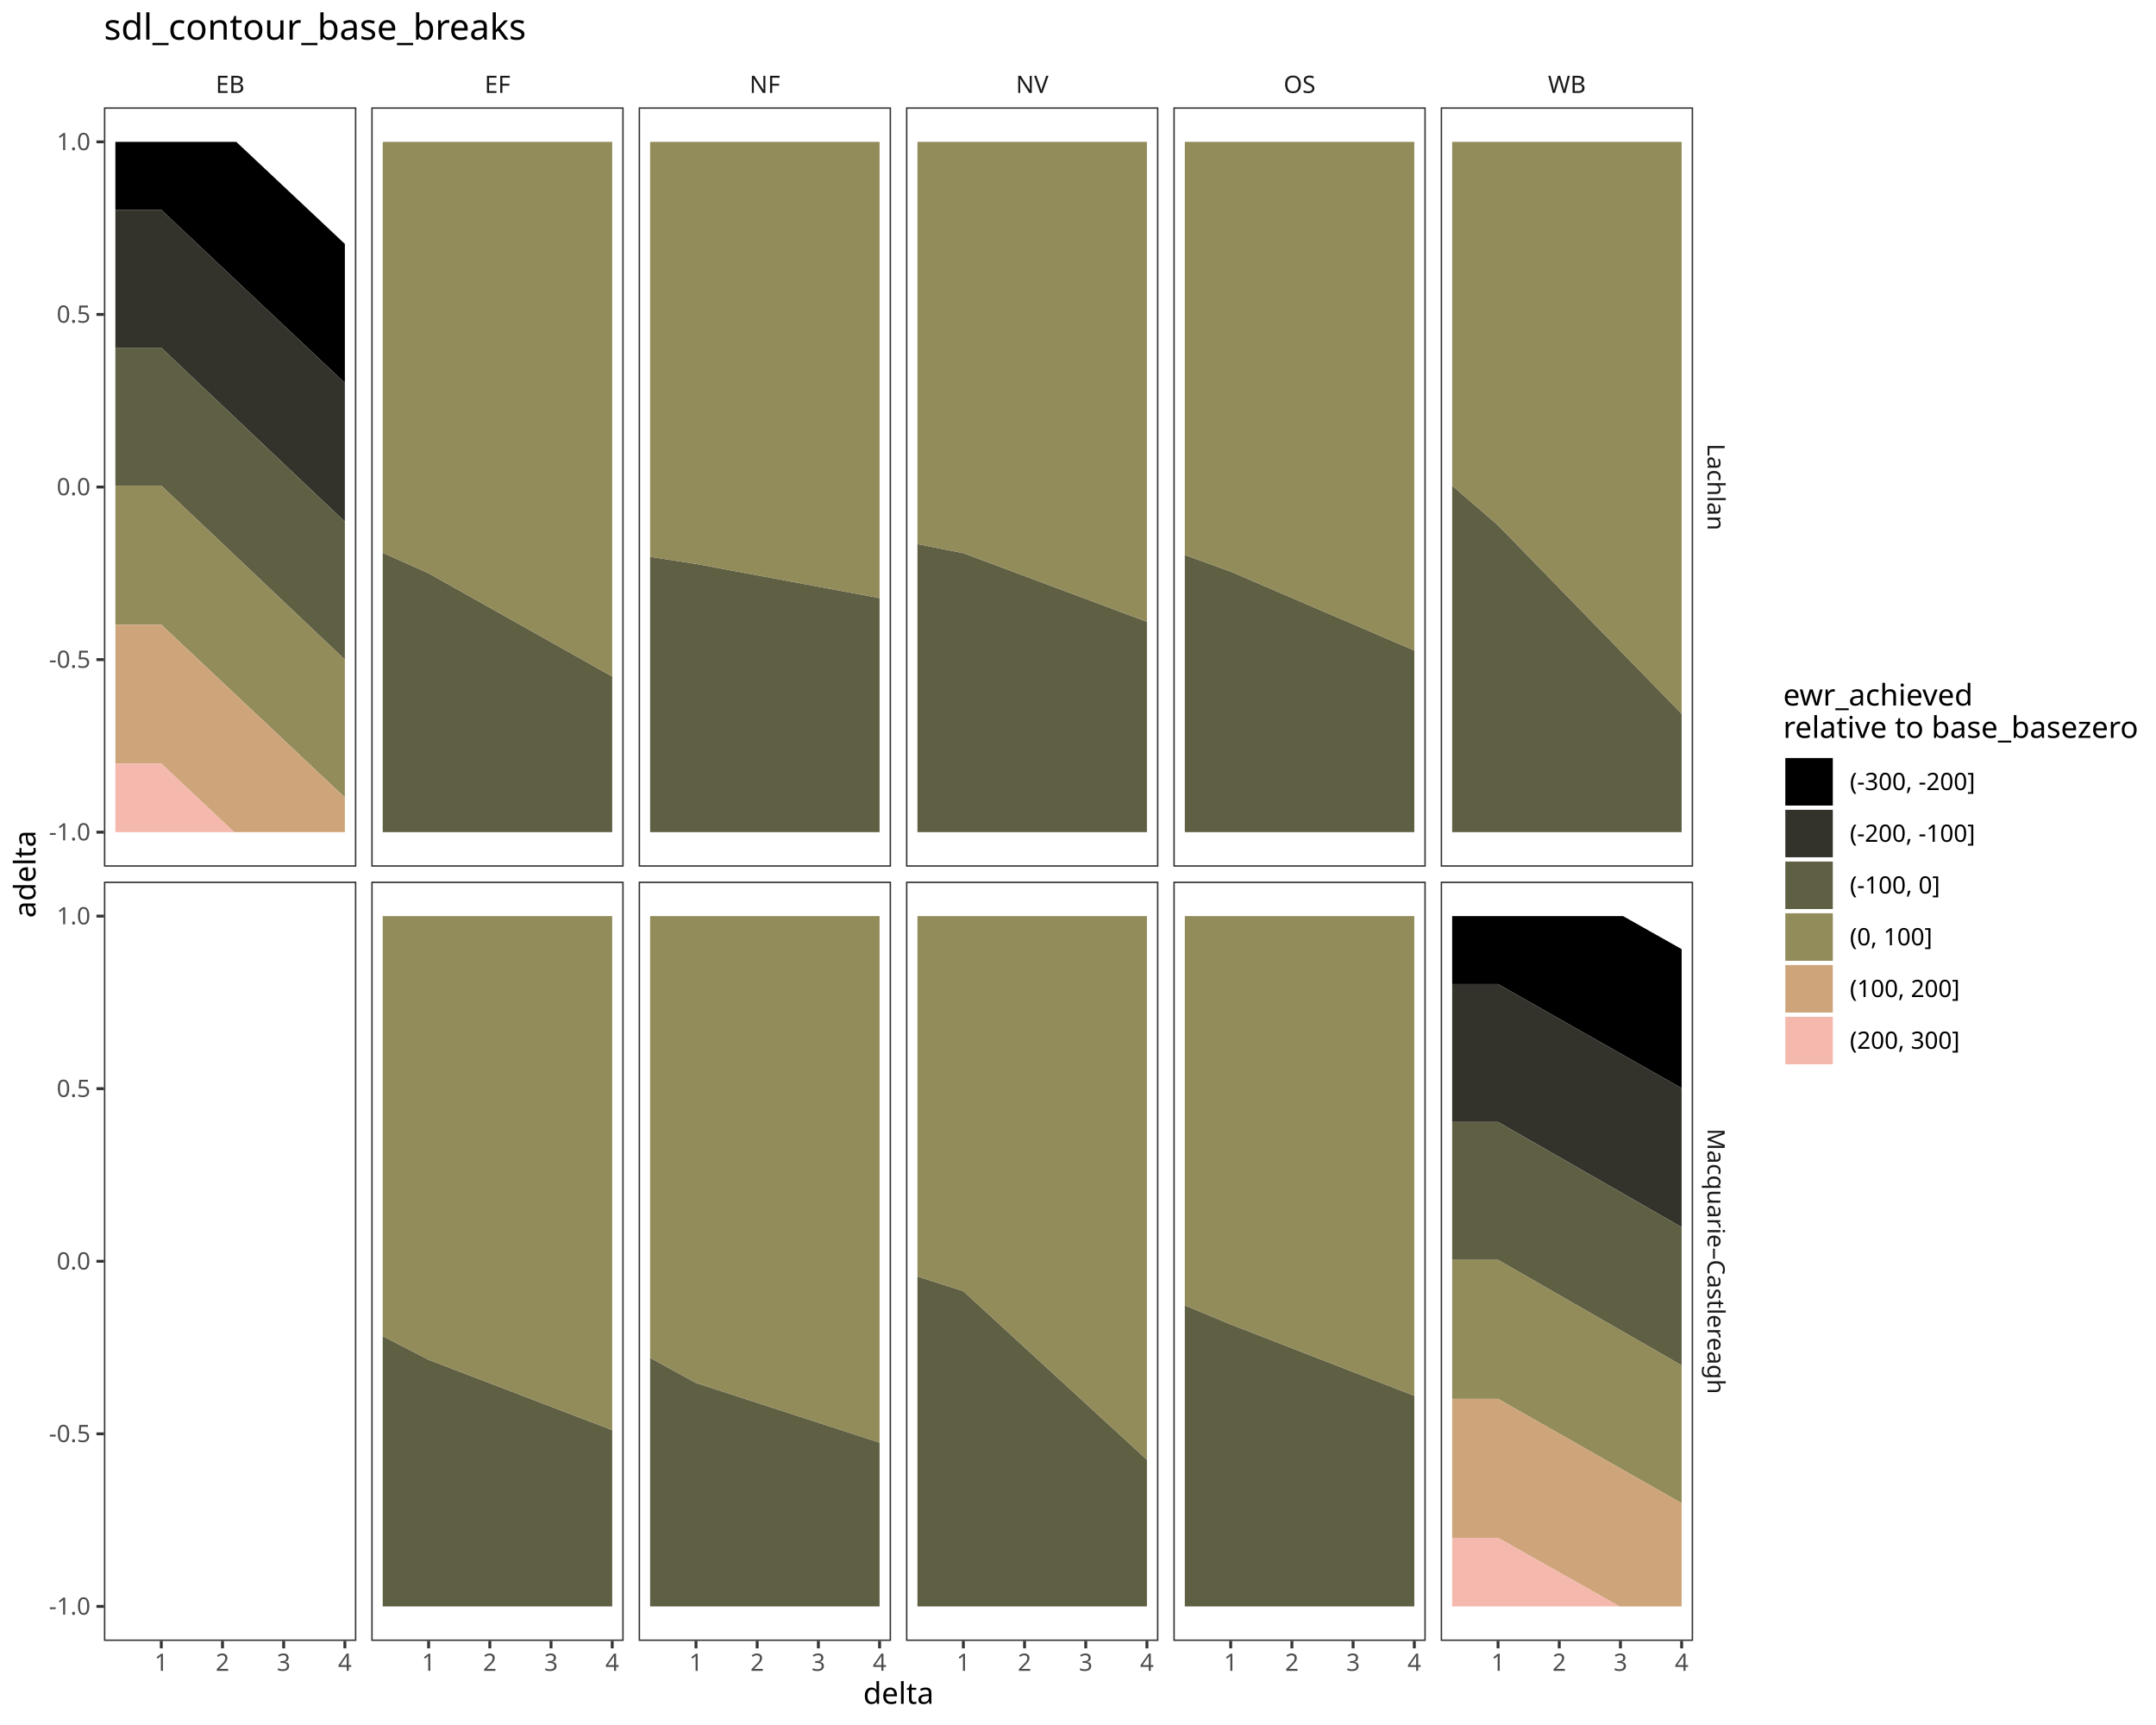
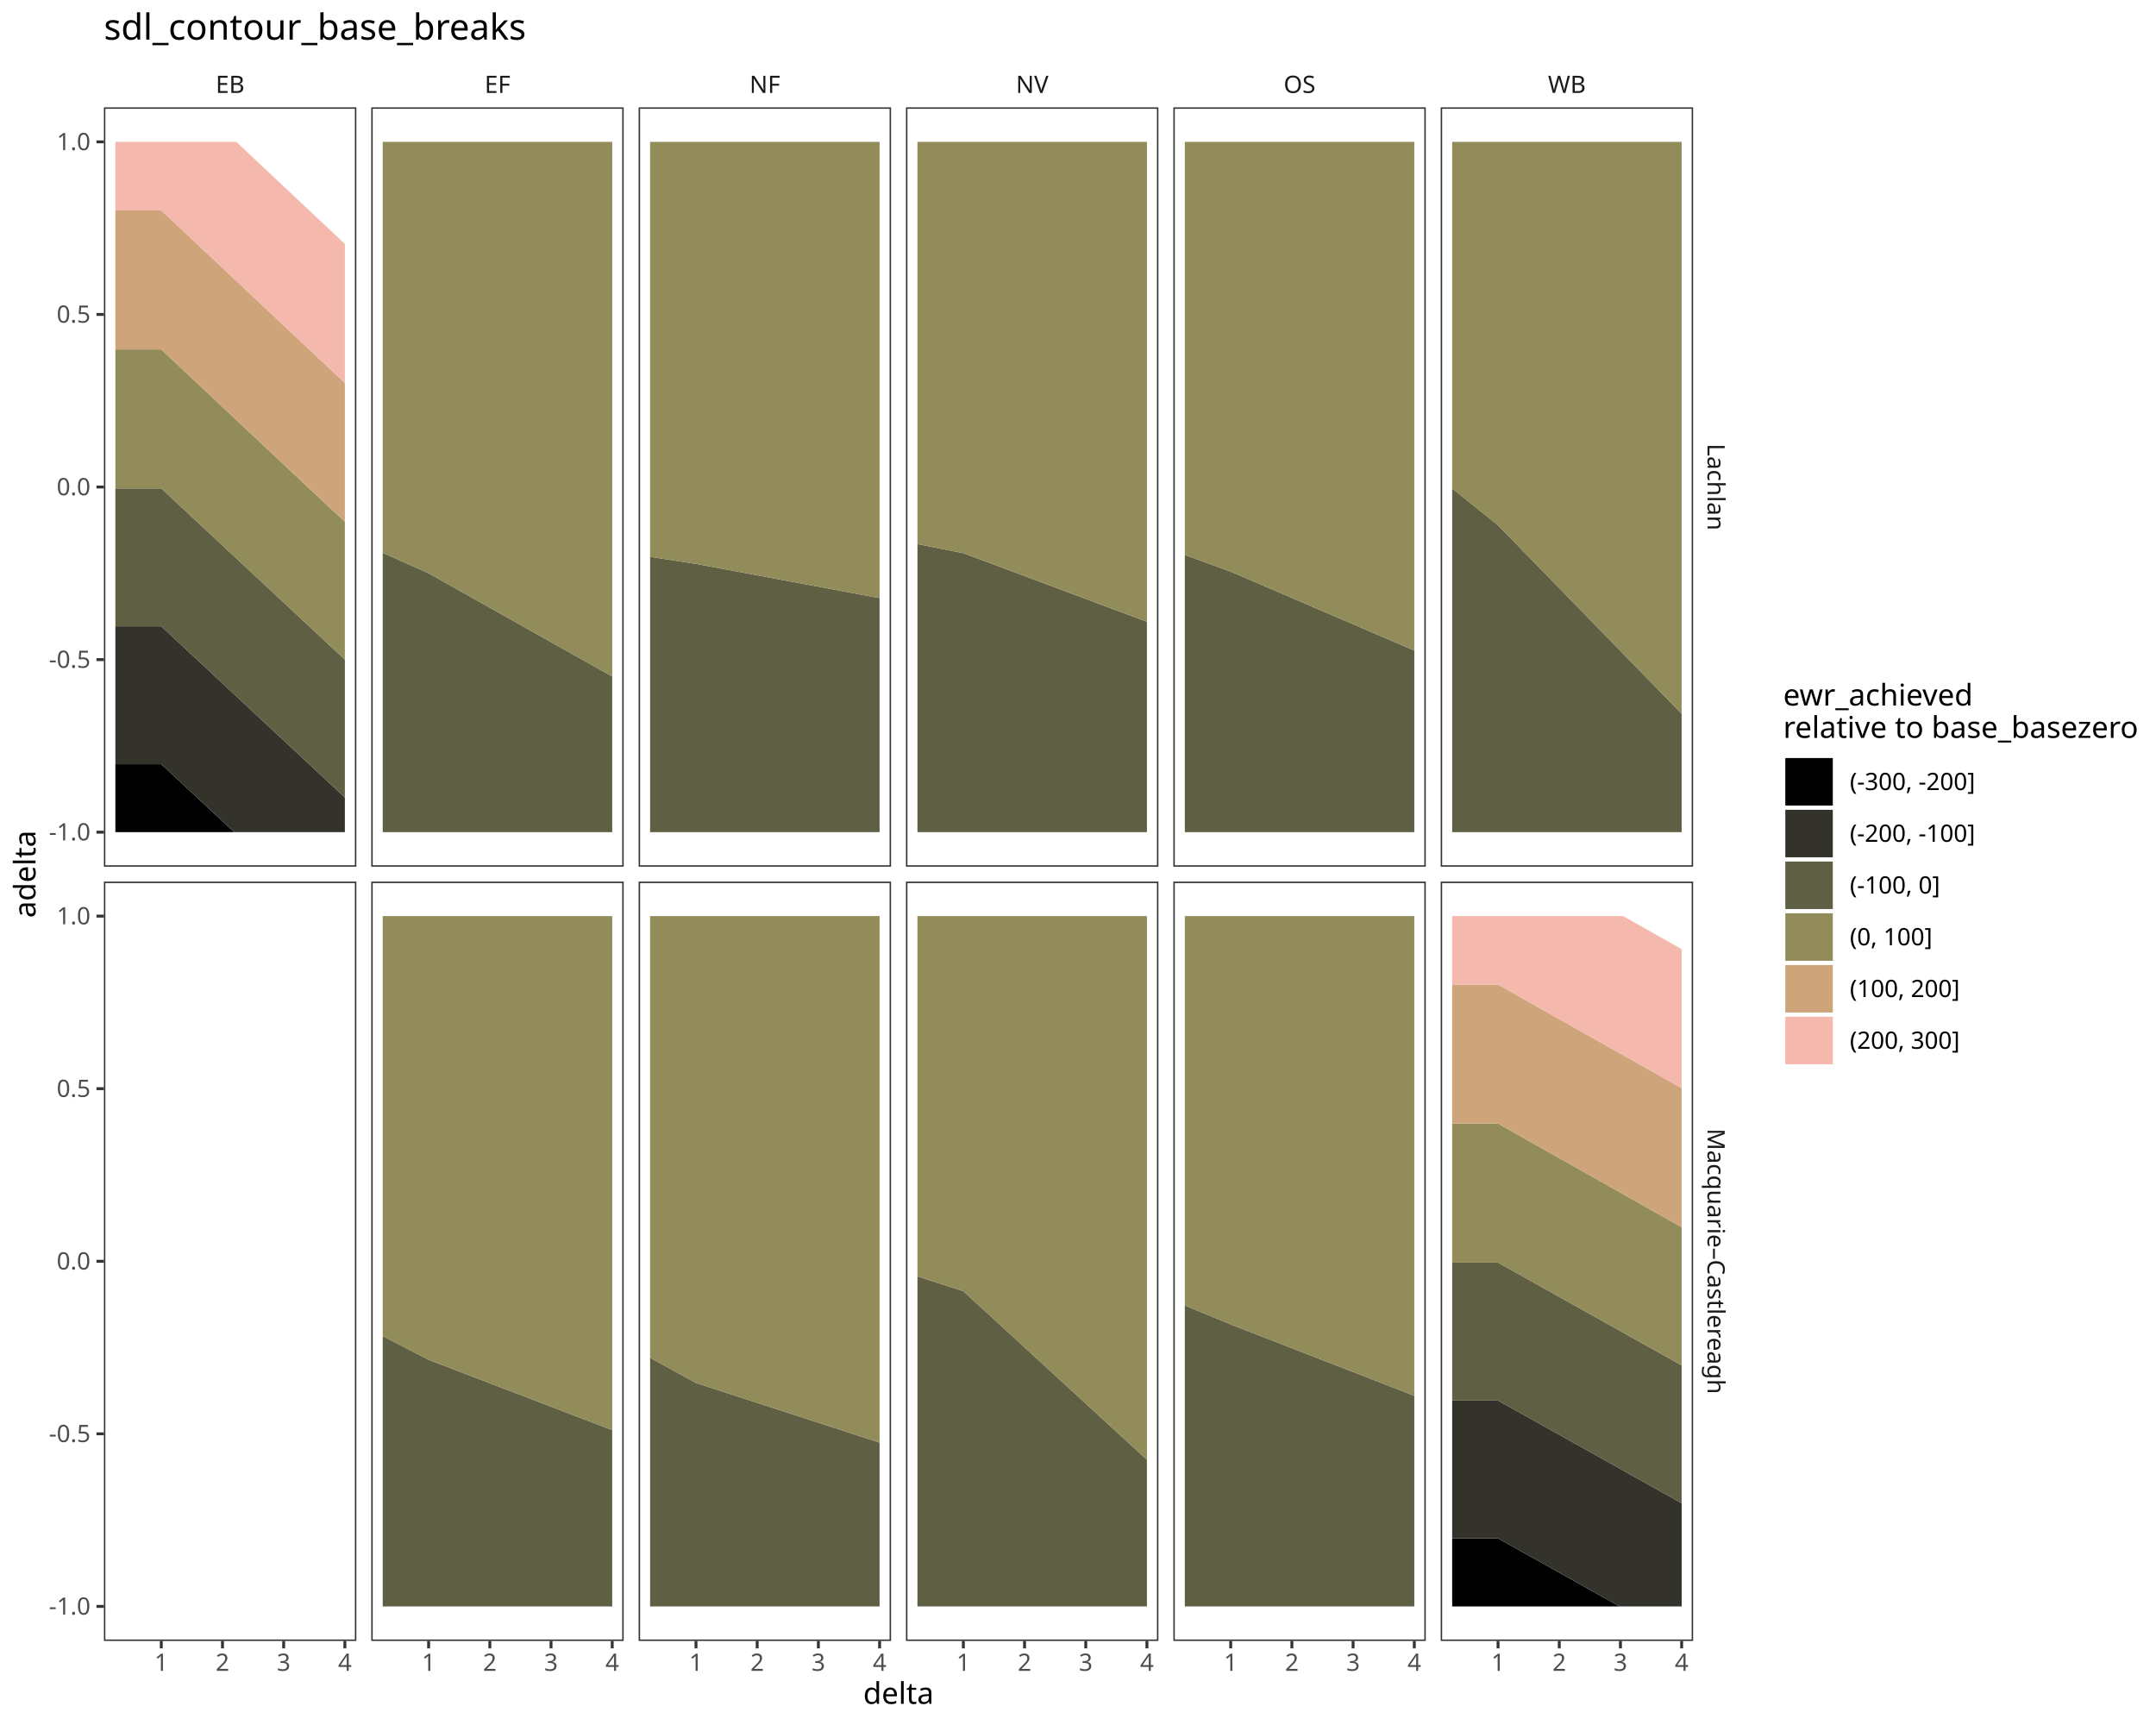
<svg xmlns="http://www.w3.org/2000/svg" class="svglite" data-engine-version="2.0" width="720.00pt" height="576.00pt" viewBox="0 0 720.00 576.00">
  <defs>
    <style type="text/css">
    .svglite line, .svglite polyline, .svglite polygon, .svglite path, .svglite rect, .svglite circle {
      fill: none;
      stroke: #000000;
      stroke-linecap: round;
      stroke-linejoin: round;
      stroke-miterlimit: 10.00;
    }
  </style>
  </defs>
  <rect width="100%" height="100%" style="stroke: none; fill: #FFFFFF;" />
  <defs>
    <clipPath id="cpMC4wMHw3MjAuMDB8MC4wMHw1NzYuMDA=">
      <rect x="0.00" y="0.00" width="720.00" height="576.00" />
    </clipPath>
  </defs>
  <g clip-path="url(#cpMC4wMHw3MjAuMDB8MC4wMHw1NzYuMDA=)">
    <rect x="0" y="0.00" width="720.00" height="576.00" style="stroke-width: 0.97; stroke: #FFFFFF; fill: #FFFFFF;" />
  </g>
  <defs>
    <clipPath id="cpMzQuNzB8MTE5LjAwfDM1Ljg1fDI4OS4zOQ==">
      <rect x="34.70" y="35.85" width="84.30" height="253.55" />
    </clipPath>
  </defs>
  <g clip-path="url(#cpMzQuNzB8MTE5LjAwfDM1Ljg1fDI4OS4zOQ==)">
    <rect x="34.70" y="35.85" width="84.30" height="253.55" style="stroke-width: 0.97; stroke: none; fill: #FFFFFF;" />
-     <path d="M 78.91 47.37 L 53.86 47.37 L 38.53 47.37 L 38.53 70.06 L 53.86 70.06 L 115.17 127.87 L 115.17 81.45 Z" style="fill-rule: evenodd; fill: #000000; stroke-width: 1.07; stroke: none; stroke-linecap: butt;" />
-     <path d="M 115.17 127.87 L 53.86 70.06 L 38.53 70.06 L 38.53 116.11 L 53.86 116.11 L 102.95 162.62 L 115.17 174.20 L 115.17 162.62 Z" style="fill-rule: evenodd; fill: #33322B; stroke-width: 1.07; stroke: none; stroke-linecap: butt;" />
-     <path d="M 38.53 116.11 L 38.53 162.16 L 53.86 162.16 L 54.34 162.62 L 115.17 220.25 L 115.17 174.20 L 102.95 162.62 L 53.86 116.11 Z" style="fill-rule: evenodd; fill: #5F5F44; stroke-width: 1.07; stroke: none; stroke-linecap: butt;" />
-     <path d="M 38.53 162.16 L 38.53 162.62 L 38.53 208.58 L 53.86 208.58 L 115.17 266.29 L 115.17 220.25 L 54.34 162.62 L 53.86 162.16 Z" style="fill-rule: evenodd; fill: #928B5A; stroke-width: 1.07; stroke: none; stroke-linecap: butt;" />
-     <path d="M 78.20 277.87 L 115.17 277.87 L 115.17 266.29 L 53.86 208.58 L 38.53 208.58 L 38.53 255.00 L 53.86 255.00 Z" style="fill-rule: evenodd; fill: #CEA57B; stroke-width: 1.07; stroke: none; stroke-linecap: butt;" />
-     <path d="M 78.20 277.87 L 53.86 255.00 L 38.53 255.00 L 38.53 277.87 L 53.86 277.87 Z" style="fill-rule: evenodd; fill: #F5B8AD; stroke-width: 1.07; stroke: none; stroke-linecap: butt;" />
+     <path d="M 78.20 277.87 L 53.86 255.18 L 38.53 255.18 L 38.53 277.87 L 53.86 277.87 Z" style="fill-rule: evenodd; fill: #000000; stroke-width: 1.07; stroke: none; stroke-linecap: butt;" />
+     <path d="M 78.20 277.87 L 115.17 277.87 L 115.17 266.29 L 53.86 209.13 L 38.53 209.13 L 38.53 255.18 L 53.86 255.18 Z" style="fill-rule: evenodd; fill: #33322B; stroke-width: 1.07; stroke: none; stroke-linecap: butt;" />
+     <path d="M 115.17 220.25 L 53.86 163.08 L 38.53 163.08 L 38.53 209.13 L 53.86 209.13 L 115.17 266.29 Z" style="fill-rule: evenodd; fill: #5F5F44; stroke-width: 1.07; stroke: none; stroke-linecap: butt;" />
+     <path d="M 102.75 162.62 L 53.86 116.67 L 38.53 116.67 L 38.53 162.62 L 38.53 163.08 L 53.86 163.08 L 115.17 220.25 L 115.17 174.20 Z" style="fill-rule: evenodd; fill: #928B5A; stroke-width: 1.07; stroke: none; stroke-linecap: butt;" />
+     <path d="M 38.53 70.25 L 38.53 116.67 L 53.86 116.67 L 102.75 162.62 L 115.17 174.20 L 115.17 162.62 L 115.17 127.87 L 53.86 70.25 Z" style="fill-rule: evenodd; fill: #CEA57B; stroke-width: 1.07; stroke: none; stroke-linecap: butt;" />
+     <path d="M 78.91 47.37 L 53.86 47.37 L 38.53 47.37 L 38.53 70.25 L 53.86 70.25 L 115.17 127.87 L 115.17 81.45 Z" style="fill-rule: evenodd; fill: #F5B8AD; stroke-width: 1.07; stroke: none; stroke-linecap: butt;" />
    <rect x="34.70" y="35.85" width="84.30" height="253.55" style="stroke-width: 0.97; stroke: #333333;" />
  </g>
  <g clip-path="url(#cpMC4wMHw3MjAuMDB8MC4wMHw1NzYuMDA=)">
</g>
  <defs>
    <clipPath id="cpMzQuNzB8MTE5LjAwfDI5NC4zOHw1NDcuOTI=">
      <rect x="34.70" y="294.38" width="84.30" height="253.55" />
    </clipPath>
  </defs>
  <g clip-path="url(#cpMzQuNzB8MTE5LjAwfDI5NC4zOHw1NDcuOTI=)">
    <rect x="34.70" y="294.38" width="84.30" height="253.55" style="stroke-width: 0.97; stroke: none; fill: #FFFFFF;" />
    <rect x="34.70" y="294.38" width="84.30" height="253.55" style="stroke-width: 0.97; stroke: #333333;" />
  </g>
  <g clip-path="url(#cpMC4wMHw3MjAuMDB8MC4wMHw1NzYuMDA=)">
</g>
  <defs>
    <clipPath id="cpMTIzLjk4fDIwOC4yOXwzNS44NXwyODkuMzk=">
      <rect x="123.98" y="35.85" width="84.30" height="253.55" />
    </clipPath>
  </defs>
  <g clip-path="url(#cpMTIzLjk4fDIwOC4yOXwzNS44NXwyODkuMzk=)">
    <rect x="123.98" y="35.85" width="84.30" height="253.55" style="stroke-width: 0.97; stroke: none; fill: #FFFFFF;" />
    <path d="M 204.45 225.90 L 143.14 191.43 L 127.81 184.59 L 127.81 277.87 L 143.14 277.87 L 204.45 277.87 Z" style="fill-rule: evenodd; fill: #5F5F44; stroke-width: 1.07; stroke: none; stroke-linecap: butt;" />
    <path d="M 204.45 47.37 L 143.14 47.37 L 127.81 47.37 L 127.81 162.62 L 127.81 184.59 L 143.14 191.43 L 204.45 225.90 L 204.45 162.62 Z" style="fill-rule: evenodd; fill: #928B5A; stroke-width: 1.07; stroke: none; stroke-linecap: butt;" />
    <rect x="123.98" y="35.85" width="84.30" height="253.55" style="stroke-width: 0.97; stroke: #333333;" />
  </g>
  <g clip-path="url(#cpMC4wMHw3MjAuMDB8MC4wMHw1NzYuMDA=)">
</g>
  <defs>
    <clipPath id="cpMTIzLjk4fDIwOC4yOXwyOTQuMzh8NTQ3Ljky">
      <rect x="123.98" y="294.38" width="84.30" height="253.55" />
    </clipPath>
  </defs>
  <g clip-path="url(#cpMTIzLjk4fDIwOC4yOXwyOTQuMzh8NTQ3Ljky)">
    <rect x="123.98" y="294.38" width="84.30" height="253.55" style="stroke-width: 0.97; stroke: none; fill: #FFFFFF;" />
    <path d="M 204.45 477.53 L 143.14 454.06 L 127.81 446.14 L 127.81 536.40 L 143.14 536.40 L 204.45 536.40 Z" style="fill-rule: evenodd; fill: #5F5F44; stroke-width: 1.07; stroke: none; stroke-linecap: butt;" />
    <path d="M 204.45 305.90 L 143.14 305.90 L 127.81 305.90 L 127.81 421.15 L 127.81 446.14 L 143.14 454.06 L 204.45 477.53 L 204.45 421.15 Z" style="fill-rule: evenodd; fill: #928B5A; stroke-width: 1.07; stroke: none; stroke-linecap: butt;" />
    <rect x="123.98" y="294.38" width="84.30" height="253.55" style="stroke-width: 0.97; stroke: #333333;" />
  </g>
  <g clip-path="url(#cpMC4wMHw3MjAuMDB8MC4wMHw1NzYuMDA=)">
</g>
  <defs>
    <clipPath id="cpMjEzLjI3fDI5Ny41N3wzNS44NXwyODkuMzk=">
      <rect x="213.27" y="35.85" width="84.30" height="253.55" />
    </clipPath>
  </defs>
  <g clip-path="url(#cpMjEzLjI3fDI5Ny41N3wzNS44NXwyODkuMzk=)">
    <rect x="213.27" y="35.85" width="84.30" height="253.55" style="stroke-width: 0.97; stroke: none; fill: #FFFFFF;" />
    <path d="M 293.74 199.71 L 232.43 188.30 L 217.10 185.92 L 217.10 277.87 L 232.43 277.87 L 293.74 277.87 Z" style="fill-rule: evenodd; fill: #5F5F44; stroke-width: 1.07; stroke: none; stroke-linecap: butt;" />
    <path d="M 293.74 47.37 L 232.43 47.37 L 217.10 47.37 L 217.10 162.62 L 217.10 185.92 L 232.43 188.30 L 293.74 199.71 L 293.74 162.62 Z" style="fill-rule: evenodd; fill: #928B5A; stroke-width: 1.07; stroke: none; stroke-linecap: butt;" />
    <rect x="213.27" y="35.85" width="84.30" height="253.55" style="stroke-width: 0.97; stroke: #333333;" />
  </g>
  <g clip-path="url(#cpMC4wMHw3MjAuMDB8MC4wMHw1NzYuMDA=)">
</g>
  <defs>
    <clipPath id="cpMjEzLjI3fDI5Ny41N3wyOTQuMzh8NTQ3Ljky">
      <rect x="213.27" y="294.38" width="84.30" height="253.55" />
    </clipPath>
  </defs>
  <g clip-path="url(#cpMjEzLjI3fDI5Ny41N3wyOTQuMzh8NTQ3Ljky)">
    <rect x="213.27" y="294.38" width="84.30" height="253.55" style="stroke-width: 0.97; stroke: none; fill: #FFFFFF;" />
    <path d="M 293.74 481.71 L 232.43 461.79 L 217.10 453.38 L 217.10 536.40 L 232.43 536.40 L 293.74 536.40 Z" style="fill-rule: evenodd; fill: #5F5F44; stroke-width: 1.07; stroke: none; stroke-linecap: butt;" />
    <path d="M 293.74 305.90 L 232.43 305.90 L 217.10 305.90 L 217.10 421.15 L 217.10 453.38 L 232.43 461.79 L 293.74 481.71 L 293.74 421.15 Z" style="fill-rule: evenodd; fill: #928B5A; stroke-width: 1.07; stroke: none; stroke-linecap: butt;" />
    <rect x="213.27" y="294.38" width="84.30" height="253.55" style="stroke-width: 0.97; stroke: #333333;" />
  </g>
  <g clip-path="url(#cpMC4wMHw3MjAuMDB8MC4wMHw1NzYuMDA=)">
</g>
  <defs>
    <clipPath id="cpMzAyLjU1fDM4Ni44NXwzNS44NXwyODkuMzk=">
      <rect x="302.55" y="35.85" width="84.30" height="253.55" />
    </clipPath>
  </defs>
  <g clip-path="url(#cpMzAyLjU1fDM4Ni44NXwzNS44NXwyODkuMzk=)">
    <rect x="302.55" y="35.85" width="84.30" height="253.55" style="stroke-width: 0.97; stroke: none; fill: #FFFFFF;" />
    <path d="M 383.02 207.62 L 321.71 184.71 L 306.38 181.68 L 306.38 277.87 L 321.71 277.87 L 383.02 277.87 Z" style="fill-rule: evenodd; fill: #5F5F44; stroke-width: 1.07; stroke: none; stroke-linecap: butt;" />
    <path d="M 383.02 47.37 L 321.71 47.37 L 306.38 47.37 L 306.38 162.62 L 306.38 181.68 L 321.71 184.71 L 383.02 207.62 L 383.02 162.62 Z" style="fill-rule: evenodd; fill: #928B5A; stroke-width: 1.07; stroke: none; stroke-linecap: butt;" />
    <rect x="302.55" y="35.85" width="84.30" height="253.55" style="stroke-width: 0.97; stroke: #333333;" />
  </g>
  <g clip-path="url(#cpMC4wMHw3MjAuMDB8MC4wMHw1NzYuMDA=)">
</g>
  <defs>
    <clipPath id="cpMzAyLjU1fDM4Ni44NXwyOTQuMzh8NTQ3Ljky">
      <rect x="302.55" y="294.38" width="84.30" height="253.55" />
    </clipPath>
  </defs>
  <g clip-path="url(#cpMzAyLjU1fDM4Ni44NXwyOTQuMzh8NTQ3Ljky)">
    <rect x="302.55" y="294.38" width="84.30" height="253.55" style="stroke-width: 0.97; stroke: none; fill: #FFFFFF;" />
    <path d="M 383.02 487.43 L 321.71 431.14 L 306.38 426.21 L 306.38 536.40 L 321.71 536.40 L 383.02 536.40 Z" style="fill-rule: evenodd; fill: #5F5F44; stroke-width: 1.07; stroke: none; stroke-linecap: butt;" />
    <path d="M 383.02 305.90 L 321.71 305.90 L 306.38 305.90 L 306.38 421.15 L 306.38 426.21 L 321.71 431.14 L 383.02 487.43 L 383.02 421.15 Z" style="fill-rule: evenodd; fill: #928B5A; stroke-width: 1.07; stroke: none; stroke-linecap: butt;" />
    <rect x="302.55" y="294.38" width="84.30" height="253.55" style="stroke-width: 0.97; stroke: #333333;" />
  </g>
  <g clip-path="url(#cpMC4wMHw3MjAuMDB8MC4wMHw1NzYuMDA=)">
</g>
  <defs>
    <clipPath id="cpMzkxLjg0fDQ3Ni4xNHwzNS44NXwyODkuMzk=">
      <rect x="391.84" y="35.85" width="84.30" height="253.55" />
    </clipPath>
  </defs>
  <g clip-path="url(#cpMzkxLjg0fDQ3Ni4xNHwzNS44NXwyODkuMzk=)">
    <rect x="391.84" y="35.85" width="84.30" height="253.55" style="stroke-width: 0.97; stroke: none; fill: #FFFFFF;" />
    <path d="M 472.31 217.22 L 411.00 190.88 L 395.67 185.31 L 395.67 277.87 L 411.00 277.87 L 472.31 277.87 Z" style="fill-rule: evenodd; fill: #5F5F44; stroke-width: 1.07; stroke: none; stroke-linecap: butt;" />
    <path d="M 472.31 47.37 L 411.00 47.37 L 395.67 47.37 L 395.67 162.62 L 395.67 185.31 L 411.00 190.88 L 472.31 217.22 L 472.31 162.62 Z" style="fill-rule: evenodd; fill: #928B5A; stroke-width: 1.07; stroke: none; stroke-linecap: butt;" />
    <rect x="391.84" y="35.85" width="84.30" height="253.55" style="stroke-width: 0.97; stroke: #333333;" />
  </g>
  <g clip-path="url(#cpMC4wMHw3MjAuMDB8MC4wMHw1NzYuMDA=)">
</g>
  <defs>
    <clipPath id="cpMzkxLjg0fDQ3Ni4xNHwyOTQuMzh8NTQ3Ljky">
      <rect x="391.84" y="294.38" width="84.30" height="253.55" />
    </clipPath>
  </defs>
  <g clip-path="url(#cpMzkxLjg0fDQ3Ni4xNHwyOTQuMzh8NTQ3Ljky)">
    <rect x="391.84" y="294.38" width="84.30" height="253.55" style="stroke-width: 0.97; stroke: none; fill: #FFFFFF;" />
    <path d="M 472.31 466.07 L 411.00 442.25 L 395.67 435.90 L 395.67 536.40 L 411.00 536.40 L 472.31 536.40 Z" style="fill-rule: evenodd; fill: #5F5F44; stroke-width: 1.07; stroke: none; stroke-linecap: butt;" />
    <path d="M 472.31 305.90 L 411.00 305.90 L 395.67 305.90 L 395.67 421.15 L 395.67 435.90 L 411.00 442.25 L 472.31 466.07 L 472.31 421.15 Z" style="fill-rule: evenodd; fill: #928B5A; stroke-width: 1.07; stroke: none; stroke-linecap: butt;" />
    <rect x="391.84" y="294.38" width="84.30" height="253.55" style="stroke-width: 0.97; stroke: #333333;" />
  </g>
  <g clip-path="url(#cpMC4wMHw3MjAuMDB8MC4wMHw1NzYuMDA=)">
</g>
  <defs>
    <clipPath id="cpNDgxLjEyfDU2NS40MnwzNS44NXwyODkuMzk=">
      <rect x="481.12" y="35.85" width="84.30" height="253.55" />
    </clipPath>
  </defs>
  <g clip-path="url(#cpNDgxLjEyfDU2NS40MnwzNS44NXwyODkuMzk=)">
    <rect x="481.12" y="35.85" width="84.30" height="253.55" style="stroke-width: 0.97; stroke: none; fill: #FFFFFF;" />
-     <path d="M 561.59 238.35 L 500.28 175.40 L 485.48 162.62 L 484.95 162.16 L 484.95 162.62 L 484.95 277.87 L 500.28 277.87 L 561.59 277.87 Z" style="fill-rule: evenodd; fill: #5F5F44; stroke-width: 1.07; stroke: none; stroke-linecap: butt;" />
-     <path d="M 561.59 47.37 L 500.28 47.37 L 484.95 47.37 L 484.95 162.16 L 485.48 162.62 L 500.28 175.40 L 561.59 238.35 L 561.59 162.62 Z" style="fill-rule: evenodd; fill: #928B5A; stroke-width: 1.07; stroke: none; stroke-linecap: butt;" />
+     <path d="M 561.59 238.35 L 500.28 175.40 L 484.95 163.08 L 484.95 277.87 L 500.28 277.87 L 561.59 277.87 Z" style="fill-rule: evenodd; fill: #5F5F44; stroke-width: 1.07; stroke: none; stroke-linecap: butt;" />
+     <path d="M 561.59 47.37 L 500.28 47.37 L 484.95 47.37 L 484.95 162.62 L 484.95 163.08 L 500.28 175.40 L 561.59 238.35 L 561.59 162.62 Z" style="fill-rule: evenodd; fill: #928B5A; stroke-width: 1.07; stroke: none; stroke-linecap: butt;" />
    <rect x="481.12" y="35.85" width="84.30" height="253.55" style="stroke-width: 0.97; stroke: #333333;" />
  </g>
  <g clip-path="url(#cpMC4wMHw3MjAuMDB8MC4wMHw1NzYuMDA=)">
</g>
  <defs>
    <clipPath id="cpNDgxLjEyfDU2NS40MnwyOTQuMzh8NTQ3Ljky">
      <rect x="481.12" y="294.38" width="84.30" height="253.55" />
    </clipPath>
  </defs>
  <g clip-path="url(#cpNDgxLjEyfDU2NS40MnwyOTQuMzh8NTQ3Ljky)">
    <rect x="481.12" y="294.38" width="84.30" height="253.55" style="stroke-width: 0.97; stroke: none; fill: #FFFFFF;" />
-     <path d="M 542.03 305.90 L 500.28 305.90 L 484.95 305.90 L 484.95 328.59 L 500.28 328.59 L 561.59 363.35 L 561.59 316.93 Z" style="fill-rule: evenodd; fill: #000000; stroke-width: 1.07; stroke: none; stroke-linecap: butt;" />
-     <path d="M 561.59 363.35 L 500.28 328.59 L 484.95 328.59 L 484.95 374.64 L 500.28 374.64 L 561.59 409.77 Z" style="fill-rule: evenodd; fill: #33322B; stroke-width: 1.07; stroke: none; stroke-linecap: butt;" />
-     <path d="M 561.59 409.77 L 500.28 374.64 L 484.95 374.64 L 484.95 420.69 L 500.28 420.69 L 501.08 421.15 L 561.59 455.91 L 561.59 421.15 Z" style="fill-rule: evenodd; fill: #5F5F44; stroke-width: 1.07; stroke: none; stroke-linecap: butt;" />
-     <path d="M 484.95 420.69 L 484.95 421.15 L 484.95 467.10 L 500.28 467.10 L 561.59 501.95 L 561.59 455.91 L 501.08 421.15 L 500.28 420.69 Z" style="fill-rule: evenodd; fill: #928B5A; stroke-width: 1.07; stroke: none; stroke-linecap: butt;" />
-     <path d="M 540.84 536.40 L 561.59 536.40 L 561.59 501.95 L 500.28 467.10 L 484.95 467.10 L 484.95 513.52 L 500.28 513.52 Z" style="fill-rule: evenodd; fill: #CEA57B; stroke-width: 1.07; stroke: none; stroke-linecap: butt;" />
-     <path d="M 540.84 536.40 L 500.28 513.52 L 484.95 513.52 L 484.95 536.40 L 500.28 536.40 Z" style="fill-rule: evenodd; fill: #F5B8AD; stroke-width: 1.07; stroke: none; stroke-linecap: butt;" />
+     <path d="M 540.84 536.40 L 500.28 513.70 L 484.95 513.70 L 484.95 536.40 L 500.28 536.40 Z" style="fill-rule: evenodd; fill: #000000; stroke-width: 1.07; stroke: none; stroke-linecap: butt;" />
+     <path d="M 540.84 536.40 L 561.59 536.40 L 561.59 501.95 L 500.28 467.66 L 484.95 467.66 L 484.95 513.70 L 500.28 513.70 Z" style="fill-rule: evenodd; fill: #33322B; stroke-width: 1.07; stroke: none; stroke-linecap: butt;" />
+     <path d="M 561.59 455.91 L 500.28 421.61 L 484.95 421.61 L 484.95 467.66 L 500.28 467.66 L 561.59 501.95 Z" style="fill-rule: evenodd; fill: #5F5F44; stroke-width: 1.07; stroke: none; stroke-linecap: butt;" />
+     <path d="M 561.59 421.15 L 561.59 409.77 L 500.28 375.19 L 484.95 375.19 L 484.95 421.15 L 484.95 421.61 L 500.28 421.61 L 561.59 455.91 Z" style="fill-rule: evenodd; fill: #928B5A; stroke-width: 1.07; stroke: none; stroke-linecap: butt;" />
+     <path d="M 561.59 363.35 L 500.28 328.77 L 484.95 328.77 L 484.95 375.19 L 500.28 375.19 L 561.59 409.77 Z" style="fill-rule: evenodd; fill: #CEA57B; stroke-width: 1.07; stroke: none; stroke-linecap: butt;" />
+     <path d="M 542.03 305.90 L 500.28 305.90 L 484.95 305.90 L 484.95 328.77 L 500.28 328.77 L 561.59 363.35 L 561.59 316.93 Z" style="fill-rule: evenodd; fill: #F5B8AD; stroke-width: 1.07; stroke: none; stroke-linecap: butt;" />
    <rect x="481.12" y="294.38" width="84.30" height="253.55" style="stroke-width: 0.97; stroke: #333333;" />
  </g>
  <g clip-path="url(#cpMC4wMHw3MjAuMDB8MC4wMHw1NzYuMDA=)">
</g>
  <defs>
    <clipPath id="cpMzQuNzB8MTE5LjAwfDIwLjcxfDM1Ljg1">
      <rect x="34.70" y="20.71" width="84.30" height="15.14" />
    </clipPath>
  </defs>
  <g clip-path="url(#cpMzQuNzB8MTE5LjAwfDIwLjcxfDM1Ljg1)">
    <text x="76.85" y="31.03" text-anchor="middle" style="font-size: 8.00px; fill: #1A1A1A; font-family: sans;" textLength="10.68px" lengthAdjust="spacingAndGlyphs">EB</text>
  </g>
  <g clip-path="url(#cpMC4wMHw3MjAuMDB8MC4wMHw1NzYuMDA=)">
</g>
  <defs>
    <clipPath id="cpMTIzLjk4fDIwOC4yOXwyMC43MXwzNS44NQ==">
      <rect x="123.98" y="20.71" width="84.30" height="15.14" />
    </clipPath>
  </defs>
  <g clip-path="url(#cpMTIzLjk4fDIwOC4yOXwyMC43MXwzNS44NQ==)">
    <text x="166.13" y="31.03" text-anchor="middle" style="font-size: 8.00px; fill: #1A1A1A; font-family: sans;" textLength="10.22px" lengthAdjust="spacingAndGlyphs">EF</text>
  </g>
  <g clip-path="url(#cpMC4wMHw3MjAuMDB8MC4wMHw1NzYuMDA=)">
</g>
  <defs>
    <clipPath id="cpMjEzLjI3fDI5Ny41N3wyMC43MXwzNS44NQ==">
      <rect x="213.27" y="20.71" width="84.30" height="15.14" />
    </clipPath>
  </defs>
  <g clip-path="url(#cpMjEzLjI3fDI5Ny41N3wyMC43MXwzNS44NQ==)">
    <text x="255.42" y="31.03" text-anchor="middle" style="font-size: 8.00px; fill: #1A1A1A; font-family: sans;" textLength="10.67px" lengthAdjust="spacingAndGlyphs">NF</text>
  </g>
  <g clip-path="url(#cpMC4wMHw3MjAuMDB8MC4wMHw1NzYuMDA=)">
</g>
  <defs>
    <clipPath id="cpMzAyLjU1fDM4Ni44NXwyMC43MXwzNS44NQ==">
      <rect x="302.55" y="20.71" width="84.30" height="15.14" />
    </clipPath>
  </defs>
  <g clip-path="url(#cpMzAyLjU1fDM4Ni44NXwyMC43MXwzNS44NQ==)">
    <text x="344.70" y="31.03" text-anchor="middle" style="font-size: 8.00px; fill: #1A1A1A; font-family: sans;" textLength="11.12px" lengthAdjust="spacingAndGlyphs">NV</text>
  </g>
  <g clip-path="url(#cpMC4wMHw3MjAuMDB8MC4wMHw1NzYuMDA=)">
</g>
  <defs>
    <clipPath id="cpMzkxLjg0fDQ3Ni4xNHwyMC43MXwzNS44NQ==">
      <rect x="391.84" y="20.71" width="84.30" height="15.14" />
    </clipPath>
  </defs>
  <g clip-path="url(#cpMzkxLjg0fDQ3Ni4xNHwyMC43MXwzNS44NQ==)">
    <text x="433.99" y="31.03" text-anchor="middle" style="font-size: 8.00px; fill: #1A1A1A; font-family: sans;" textLength="11.56px" lengthAdjust="spacingAndGlyphs">OS</text>
  </g>
  <g clip-path="url(#cpMC4wMHw3MjAuMDB8MC4wMHw1NzYuMDA=)">
</g>
  <defs>
    <clipPath id="cpNDgxLjEyfDU2NS40MnwyMC43MXwzNS44NQ==">
      <rect x="481.12" y="20.71" width="84.30" height="15.14" />
    </clipPath>
  </defs>
  <g clip-path="url(#cpNDgxLjEyfDU2NS40MnwyMC43MXwzNS44NQ==)">
    <text x="523.27" y="31.03" text-anchor="middle" style="font-size: 8.00px; fill: #1A1A1A; font-family: sans;" textLength="12.89px" lengthAdjust="spacingAndGlyphs">WB</text>
  </g>
  <g clip-path="url(#cpMC4wMHw3MjAuMDB8MC4wMHw1NzYuMDA=)">
</g>
  <defs>
    <clipPath id="cpNTY1LjQyfDU4MC41NnwzNS44NXwyODkuMzk=">
      <rect x="565.42" y="35.85" width="15.14" height="253.55" />
    </clipPath>
  </defs>
  <g clip-path="url(#cpNTY1LjQyfDU4MC41NnwzNS44NXwyODkuMzk=)">
    <text transform="translate(570.24,162.62) rotate(90)" text-anchor="middle" style="font-size: 8.00px; fill: #1A1A1A; font-family: sans;" textLength="28.03px" lengthAdjust="spacingAndGlyphs">Lachlan</text>
  </g>
  <g clip-path="url(#cpMC4wMHw3MjAuMDB8MC4wMHw1NzYuMDA=)">
</g>
  <defs>
    <clipPath id="cpNTY1LjQyfDU4MC41NnwyOTQuMzh8NTQ3Ljky">
      <rect x="565.42" y="294.38" width="15.14" height="253.55" />
    </clipPath>
  </defs>
  <g clip-path="url(#cpNTY1LjQyfDU4MC41NnwyOTQuMzh8NTQ3Ljky)">
    <text transform="translate(570.24,421.15) rotate(90)" text-anchor="middle" style="font-size: 8.00px; fill: #1A1A1A; font-family: sans;" textLength="84.95px" lengthAdjust="spacingAndGlyphs">Macquarie–Castlereagh</text>
  </g>
  <g clip-path="url(#cpMC4wMHw3MjAuMDB8MC4wMHw1NzYuMDA=)">
    <polyline points="53.86,550.41 53.86,547.92 " style="stroke-width: 0.97; stroke: #333333; stroke-linecap: butt;" />
    <polyline points="74.30,550.41 74.30,547.92 " style="stroke-width: 0.97; stroke: #333333; stroke-linecap: butt;" />
    <polyline points="94.73,550.41 94.73,547.92 " style="stroke-width: 0.97; stroke: #333333; stroke-linecap: butt;" />
    <polyline points="115.17,550.41 115.17,547.92 " style="stroke-width: 0.97; stroke: #333333; stroke-linecap: butt;" />
    <text x="53.86" y="557.91" text-anchor="middle" style="font-size: 8.00px; fill: #4D4D4D; font-family: sans;" textLength="4.45px" lengthAdjust="spacingAndGlyphs">1</text>
    <text x="74.30" y="557.91" text-anchor="middle" style="font-size: 8.00px; fill: #4D4D4D; font-family: sans;" textLength="4.45px" lengthAdjust="spacingAndGlyphs">2</text>
    <text x="94.73" y="557.91" text-anchor="middle" style="font-size: 8.00px; fill: #4D4D4D; font-family: sans;" textLength="4.45px" lengthAdjust="spacingAndGlyphs">3</text>
    <text x="115.17" y="557.91" text-anchor="middle" style="font-size: 8.00px; fill: #4D4D4D; font-family: sans;" textLength="4.45px" lengthAdjust="spacingAndGlyphs">4</text>
    <polyline points="143.14,550.41 143.14,547.92 " style="stroke-width: 0.97; stroke: #333333; stroke-linecap: butt;" />
    <polyline points="163.58,550.41 163.58,547.92 " style="stroke-width: 0.97; stroke: #333333; stroke-linecap: butt;" />
    <polyline points="184.02,550.41 184.02,547.92 " style="stroke-width: 0.97; stroke: #333333; stroke-linecap: butt;" />
    <polyline points="204.45,550.41 204.45,547.92 " style="stroke-width: 0.97; stroke: #333333; stroke-linecap: butt;" />
    <text x="143.14" y="557.91" text-anchor="middle" style="font-size: 8.00px; fill: #4D4D4D; font-family: sans;" textLength="4.45px" lengthAdjust="spacingAndGlyphs">1</text>
    <text x="163.58" y="557.91" text-anchor="middle" style="font-size: 8.00px; fill: #4D4D4D; font-family: sans;" textLength="4.45px" lengthAdjust="spacingAndGlyphs">2</text>
    <text x="184.02" y="557.91" text-anchor="middle" style="font-size: 8.00px; fill: #4D4D4D; font-family: sans;" textLength="4.45px" lengthAdjust="spacingAndGlyphs">3</text>
    <text x="204.45" y="557.91" text-anchor="middle" style="font-size: 8.00px; fill: #4D4D4D; font-family: sans;" textLength="4.45px" lengthAdjust="spacingAndGlyphs">4</text>
    <polyline points="232.43,550.41 232.43,547.92 " style="stroke-width: 0.97; stroke: #333333; stroke-linecap: butt;" />
    <polyline points="252.86,550.41 252.86,547.92 " style="stroke-width: 0.97; stroke: #333333; stroke-linecap: butt;" />
    <polyline points="273.30,550.41 273.30,547.92 " style="stroke-width: 0.97; stroke: #333333; stroke-linecap: butt;" />
    <polyline points="293.74,550.41 293.74,547.92 " style="stroke-width: 0.97; stroke: #333333; stroke-linecap: butt;" />
    <text x="232.43" y="557.91" text-anchor="middle" style="font-size: 8.00px; fill: #4D4D4D; font-family: sans;" textLength="4.45px" lengthAdjust="spacingAndGlyphs">1</text>
    <text x="252.86" y="557.91" text-anchor="middle" style="font-size: 8.00px; fill: #4D4D4D; font-family: sans;" textLength="4.45px" lengthAdjust="spacingAndGlyphs">2</text>
    <text x="273.30" y="557.91" text-anchor="middle" style="font-size: 8.00px; fill: #4D4D4D; font-family: sans;" textLength="4.45px" lengthAdjust="spacingAndGlyphs">3</text>
    <text x="293.74" y="557.91" text-anchor="middle" style="font-size: 8.00px; fill: #4D4D4D; font-family: sans;" textLength="4.45px" lengthAdjust="spacingAndGlyphs">4</text>
    <polyline points="321.71,550.41 321.71,547.92 " style="stroke-width: 0.97; stroke: #333333; stroke-linecap: butt;" />
    <polyline points="342.15,550.41 342.15,547.92 " style="stroke-width: 0.97; stroke: #333333; stroke-linecap: butt;" />
    <polyline points="362.59,550.41 362.59,547.92 " style="stroke-width: 0.97; stroke: #333333; stroke-linecap: butt;" />
    <polyline points="383.02,550.41 383.02,547.92 " style="stroke-width: 0.97; stroke: #333333; stroke-linecap: butt;" />
    <text x="321.71" y="557.91" text-anchor="middle" style="font-size: 8.00px; fill: #4D4D4D; font-family: sans;" textLength="4.45px" lengthAdjust="spacingAndGlyphs">1</text>
    <text x="342.15" y="557.91" text-anchor="middle" style="font-size: 8.00px; fill: #4D4D4D; font-family: sans;" textLength="4.45px" lengthAdjust="spacingAndGlyphs">2</text>
    <text x="362.59" y="557.91" text-anchor="middle" style="font-size: 8.00px; fill: #4D4D4D; font-family: sans;" textLength="4.45px" lengthAdjust="spacingAndGlyphs">3</text>
    <text x="383.02" y="557.91" text-anchor="middle" style="font-size: 8.00px; fill: #4D4D4D; font-family: sans;" textLength="4.45px" lengthAdjust="spacingAndGlyphs">4</text>
    <polyline points="411.00,550.41 411.00,547.92 " style="stroke-width: 0.97; stroke: #333333; stroke-linecap: butt;" />
    <polyline points="431.43,550.41 431.43,547.92 " style="stroke-width: 0.97; stroke: #333333; stroke-linecap: butt;" />
    <polyline points="451.87,550.41 451.87,547.92 " style="stroke-width: 0.97; stroke: #333333; stroke-linecap: butt;" />
    <polyline points="472.31,550.41 472.31,547.92 " style="stroke-width: 0.97; stroke: #333333; stroke-linecap: butt;" />
    <text x="411.00" y="557.91" text-anchor="middle" style="font-size: 8.00px; fill: #4D4D4D; font-family: sans;" textLength="4.45px" lengthAdjust="spacingAndGlyphs">1</text>
    <text x="431.43" y="557.91" text-anchor="middle" style="font-size: 8.00px; fill: #4D4D4D; font-family: sans;" textLength="4.45px" lengthAdjust="spacingAndGlyphs">2</text>
    <text x="451.87" y="557.91" text-anchor="middle" style="font-size: 8.00px; fill: #4D4D4D; font-family: sans;" textLength="4.45px" lengthAdjust="spacingAndGlyphs">3</text>
    <text x="472.31" y="557.91" text-anchor="middle" style="font-size: 8.00px; fill: #4D4D4D; font-family: sans;" textLength="4.45px" lengthAdjust="spacingAndGlyphs">4</text>
    <polyline points="500.28,550.41 500.28,547.92 " style="stroke-width: 0.97; stroke: #333333; stroke-linecap: butt;" />
    <polyline points="520.72,550.41 520.72,547.92 " style="stroke-width: 0.97; stroke: #333333; stroke-linecap: butt;" />
    <polyline points="541.15,550.41 541.15,547.92 " style="stroke-width: 0.97; stroke: #333333; stroke-linecap: butt;" />
    <polyline points="561.59,550.41 561.59,547.92 " style="stroke-width: 0.97; stroke: #333333; stroke-linecap: butt;" />
    <text x="500.28" y="557.91" text-anchor="middle" style="font-size: 8.00px; fill: #4D4D4D; font-family: sans;" textLength="4.45px" lengthAdjust="spacingAndGlyphs">1</text>
    <text x="520.72" y="557.91" text-anchor="middle" style="font-size: 8.00px; fill: #4D4D4D; font-family: sans;" textLength="4.45px" lengthAdjust="spacingAndGlyphs">2</text>
    <text x="541.15" y="557.91" text-anchor="middle" style="font-size: 8.00px; fill: #4D4D4D; font-family: sans;" textLength="4.45px" lengthAdjust="spacingAndGlyphs">3</text>
    <text x="561.59" y="557.91" text-anchor="middle" style="font-size: 8.00px; fill: #4D4D4D; font-family: sans;" textLength="4.45px" lengthAdjust="spacingAndGlyphs">4</text>
    <text x="30.22" y="280.62" text-anchor="end" style="font-size: 8.00px; fill: #4D4D4D; font-family: sans;" textLength="13.79px" lengthAdjust="spacingAndGlyphs">-1.0</text>
    <text x="30.22" y="223.00" text-anchor="end" style="font-size: 8.00px; fill: #4D4D4D; font-family: sans;" textLength="13.79px" lengthAdjust="spacingAndGlyphs">-0.5</text>
    <text x="30.22" y="165.37" text-anchor="end" style="font-size: 8.00px; fill: #4D4D4D; font-family: sans;" textLength="11.12px" lengthAdjust="spacingAndGlyphs">0.0</text>
    <text x="30.22" y="107.75" text-anchor="end" style="font-size: 8.00px; fill: #4D4D4D; font-family: sans;" textLength="11.12px" lengthAdjust="spacingAndGlyphs">0.5</text>
    <text x="30.22" y="50.13" text-anchor="end" style="font-size: 8.00px; fill: #4D4D4D; font-family: sans;" textLength="11.12px" lengthAdjust="spacingAndGlyphs">1.0</text>
    <polyline points="32.21,277.87 34.70,277.87 " style="stroke-width: 0.97; stroke: #333333; stroke-linecap: butt;" />
    <polyline points="32.21,220.25 34.70,220.25 " style="stroke-width: 0.97; stroke: #333333; stroke-linecap: butt;" />
    <polyline points="32.21,162.62 34.70,162.62 " style="stroke-width: 0.97; stroke: #333333; stroke-linecap: butt;" />
    <polyline points="32.21,105.00 34.70,105.00 " style="stroke-width: 0.97; stroke: #333333; stroke-linecap: butt;" />
    <polyline points="32.21,47.37 34.70,47.37 " style="stroke-width: 0.97; stroke: #333333; stroke-linecap: butt;" />
    <text x="30.22" y="539.15" text-anchor="end" style="font-size: 8.00px; fill: #4D4D4D; font-family: sans;" textLength="13.79px" lengthAdjust="spacingAndGlyphs">-1.0</text>
    <text x="30.22" y="481.52" text-anchor="end" style="font-size: 8.00px; fill: #4D4D4D; font-family: sans;" textLength="13.79px" lengthAdjust="spacingAndGlyphs">-0.5</text>
    <text x="30.22" y="423.90" text-anchor="end" style="font-size: 8.00px; fill: #4D4D4D; font-family: sans;" textLength="11.12px" lengthAdjust="spacingAndGlyphs">0.0</text>
    <text x="30.22" y="366.28" text-anchor="end" style="font-size: 8.00px; fill: #4D4D4D; font-family: sans;" textLength="11.12px" lengthAdjust="spacingAndGlyphs">0.5</text>
    <text x="30.22" y="308.65" text-anchor="end" style="font-size: 8.00px; fill: #4D4D4D; font-family: sans;" textLength="11.12px" lengthAdjust="spacingAndGlyphs">1.0</text>
    <polyline points="32.21,536.40 34.70,536.40 " style="stroke-width: 0.97; stroke: #333333; stroke-linecap: butt;" />
    <polyline points="32.21,478.77 34.70,478.77 " style="stroke-width: 0.97; stroke: #333333; stroke-linecap: butt;" />
    <polyline points="32.21,421.15 34.70,421.15 " style="stroke-width: 0.97; stroke: #333333; stroke-linecap: butt;" />
    <polyline points="32.21,363.52 34.70,363.52 " style="stroke-width: 0.97; stroke: #333333; stroke-linecap: butt;" />
    <polyline points="32.21,305.90 34.70,305.90 " style="stroke-width: 0.97; stroke: #333333; stroke-linecap: butt;" />
    <text x="300.06" y="568.94" text-anchor="middle" style="font-size: 10.00px; font-family: sans;" textLength="21.68px" lengthAdjust="spacingAndGlyphs">delta</text>
    <text transform="translate(11.86,291.88) rotate(-90)" text-anchor="middle" style="font-size: 10.00px; font-family: sans;" textLength="27.25px" lengthAdjust="spacingAndGlyphs">adelta</text>
    <rect x="590.52" y="222.69" width="124.50" height="138.38" style="stroke-width: 0.97; stroke: none; fill: #FFFFFF;" />
    <text x="595.50" y="235.59" style="font-size: 10.00px; font-family: sans;" textLength="61.72px" lengthAdjust="spacingAndGlyphs">ewr_achieved</text>
    <text x="595.50" y="246.39" style="font-size: 10.00px; font-family: sans;" textLength="114.53px" lengthAdjust="spacingAndGlyphs">relative to base_basezero</text>
    <rect x="595.50" y="252.41" width="17.28" height="17.28" style="stroke-width: 0.97; stroke: none; fill: #FFFFFF;" />
    <rect x="596.21" y="253.12" width="15.86" height="15.86" style="stroke-width: 1.07; stroke: none; stroke-linecap: butt; fill: #000000;" />
    <rect x="595.50" y="269.69" width="17.28" height="17.28" style="stroke-width: 0.97; stroke: none; fill: #FFFFFF;" />
    <rect x="596.21" y="270.40" width="15.86" height="15.86" style="stroke-width: 1.07; stroke: none; stroke-linecap: butt; fill: #33322B;" />
    <rect x="595.50" y="286.97" width="17.28" height="17.28" style="stroke-width: 0.97; stroke: none; fill: #FFFFFF;" />
    <rect x="596.21" y="287.68" width="15.86" height="15.86" style="stroke-width: 1.07; stroke: none; stroke-linecap: butt; fill: #5F5F44;" />
    <rect x="595.50" y="304.25" width="17.28" height="17.28" style="stroke-width: 0.97; stroke: none; fill: #FFFFFF;" />
    <rect x="596.21" y="304.96" width="15.86" height="15.86" style="stroke-width: 1.07; stroke: none; stroke-linecap: butt; fill: #928B5A;" />
    <rect x="595.50" y="321.53" width="17.28" height="17.28" style="stroke-width: 0.97; stroke: none; fill: #FFFFFF;" />
    <rect x="596.21" y="322.24" width="15.86" height="15.86" style="stroke-width: 1.07; stroke: none; stroke-linecap: butt; fill: #CEA57B;" />
    <rect x="595.50" y="338.81" width="17.28" height="17.28" style="stroke-width: 0.97; stroke: none; fill: #FFFFFF;" />
    <rect x="596.21" y="339.52" width="15.86" height="15.86" style="stroke-width: 1.07; stroke: none; stroke-linecap: butt; fill: #F5B8AD;" />
    <text x="617.76" y="263.81" style="font-size: 8.00px; font-family: sans;" textLength="41.36px" lengthAdjust="spacingAndGlyphs">(-300, -200]</text>
    <text x="617.76" y="281.09" style="font-size: 8.00px; font-family: sans;" textLength="41.36px" lengthAdjust="spacingAndGlyphs">(-200, -100]</text>
    <text x="617.76" y="298.37" style="font-size: 8.00px; font-family: sans;" textLength="29.79px" lengthAdjust="spacingAndGlyphs">(-100, 0]</text>
    <text x="617.76" y="315.65" style="font-size: 8.00px; font-family: sans;" textLength="27.13px" lengthAdjust="spacingAndGlyphs">(0, 100]</text>
    <text x="617.76" y="332.93" style="font-size: 8.00px; font-family: sans;" textLength="36.03px" lengthAdjust="spacingAndGlyphs">(100, 200]</text>
    <text x="617.76" y="350.21" style="font-size: 8.00px; font-family: sans;" textLength="36.03px" lengthAdjust="spacingAndGlyphs">(200, 300]</text>
    <text x="34.70" y="13.24" style="font-size: 12.00px; font-family: sans;" textLength="137.46px" lengthAdjust="spacingAndGlyphs">sdl_contour_base_breaks</text>
  </g>
</svg>
